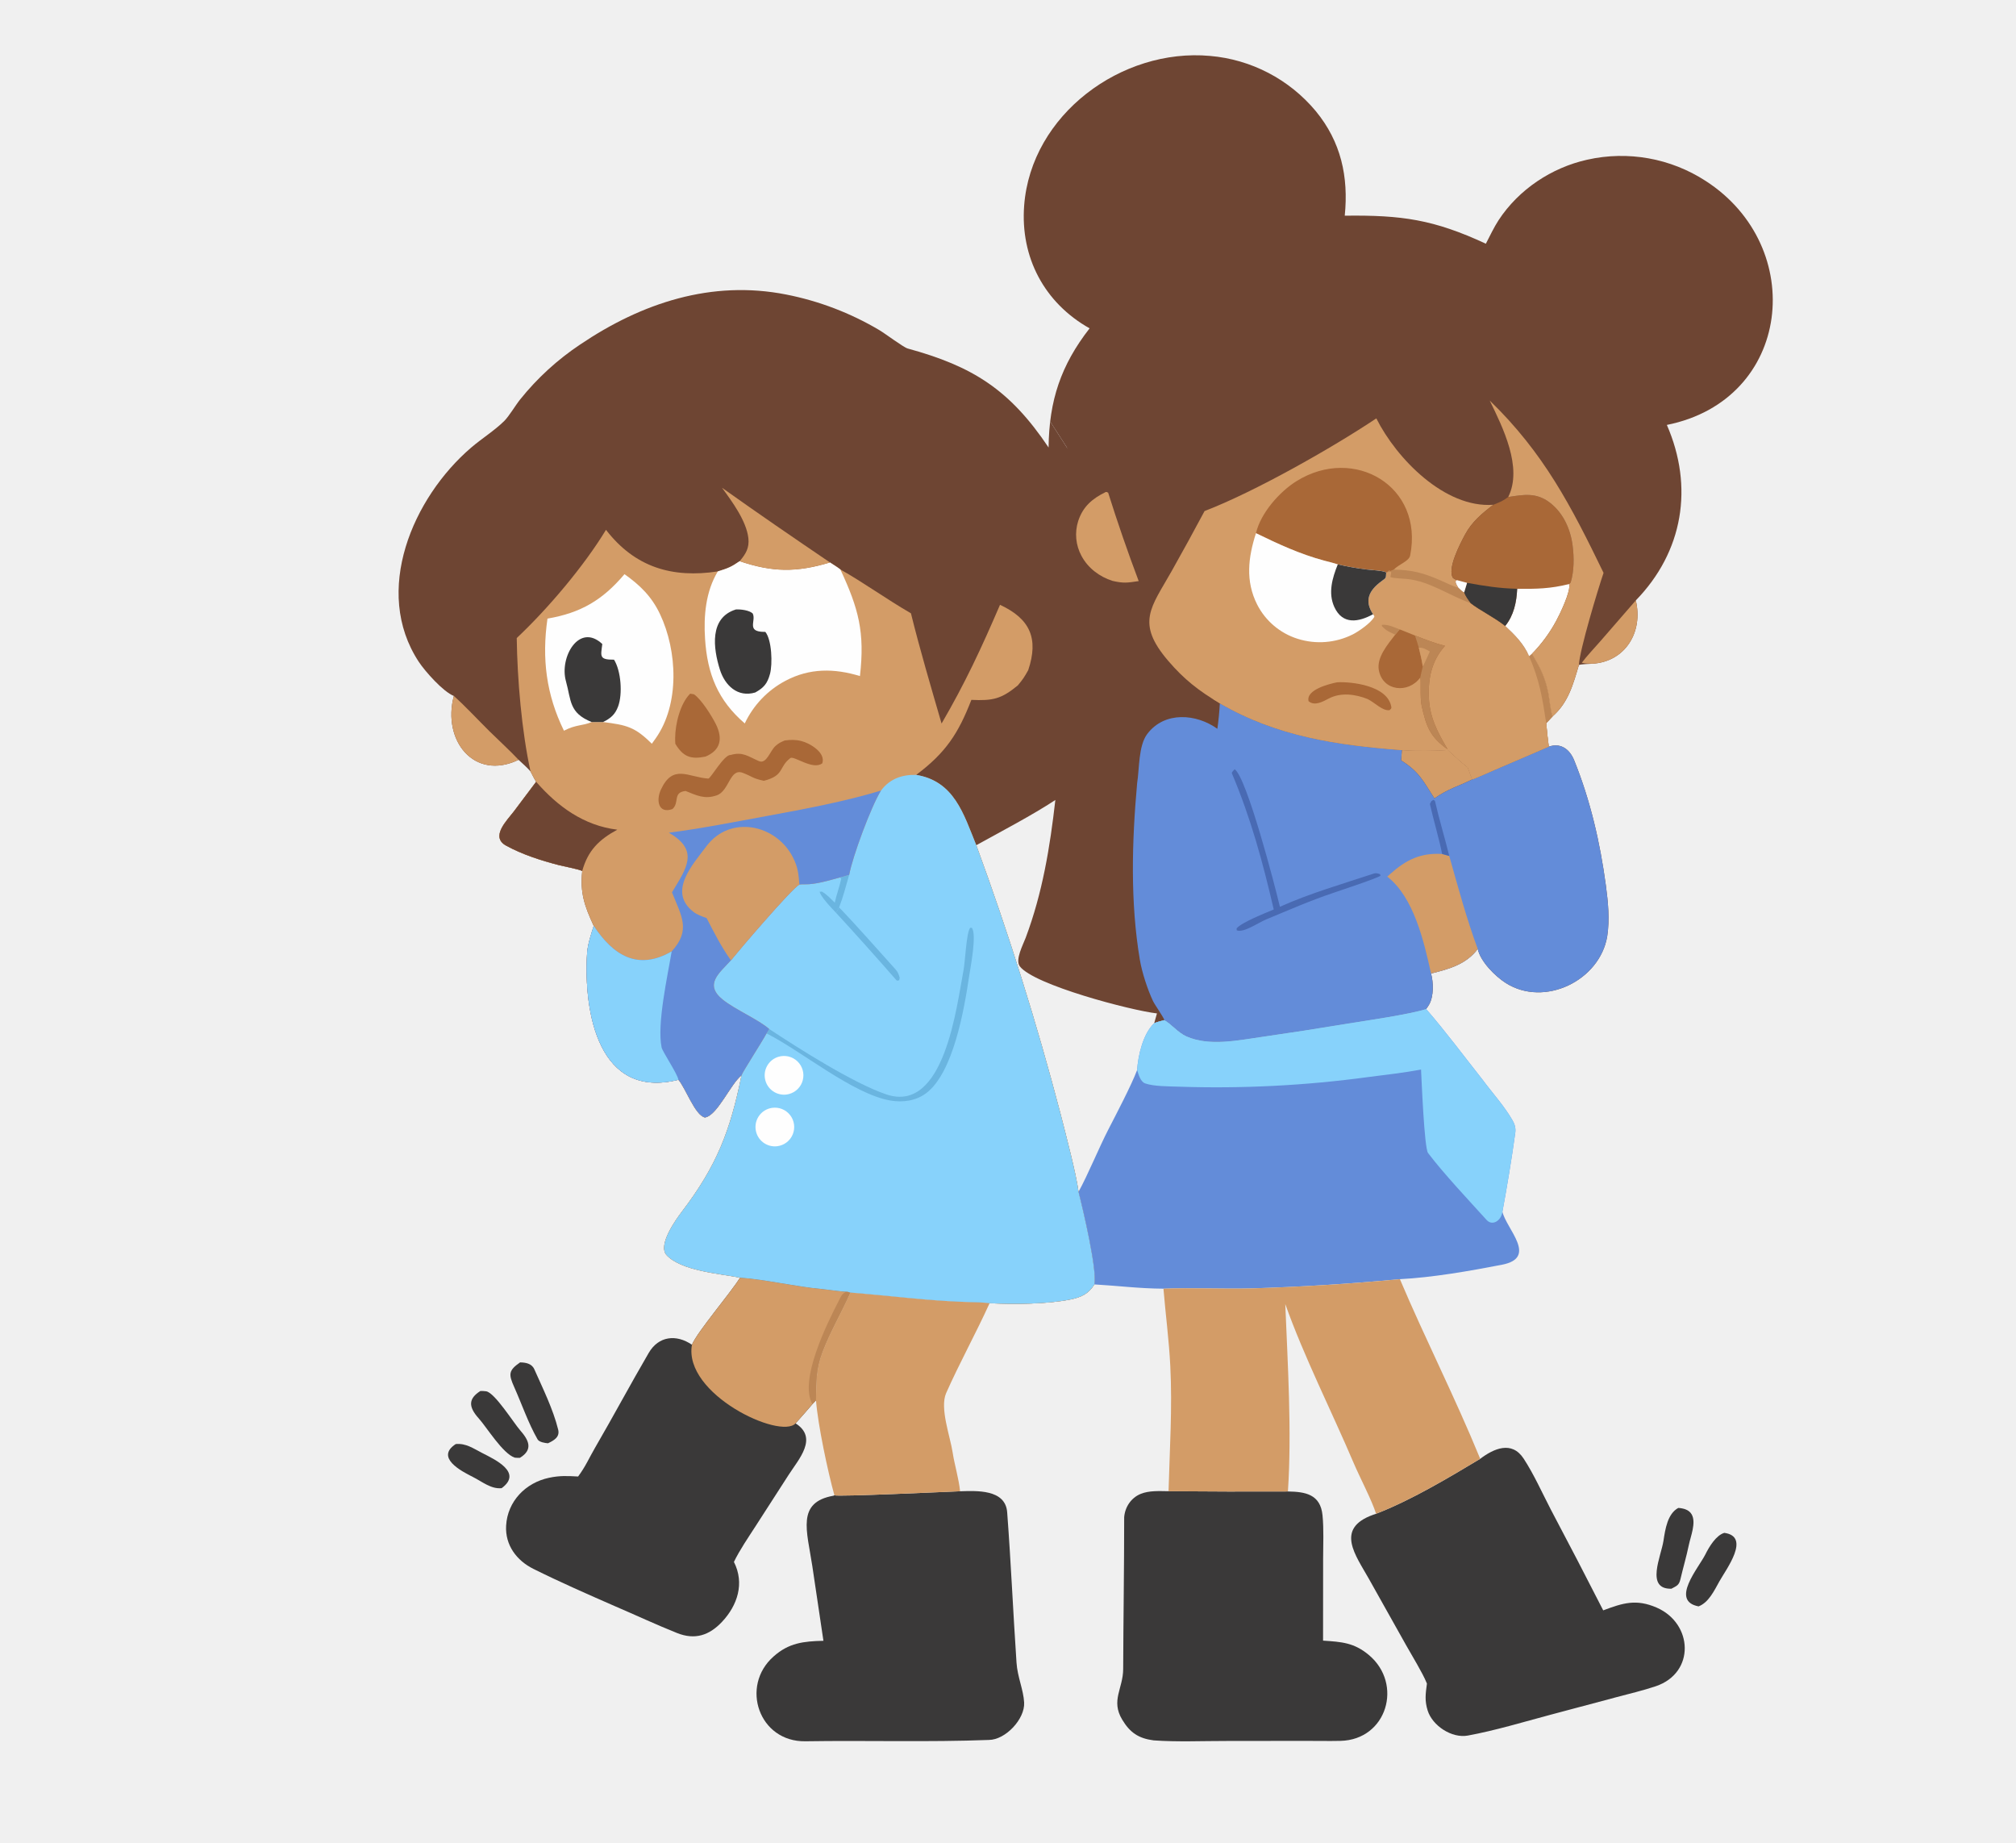
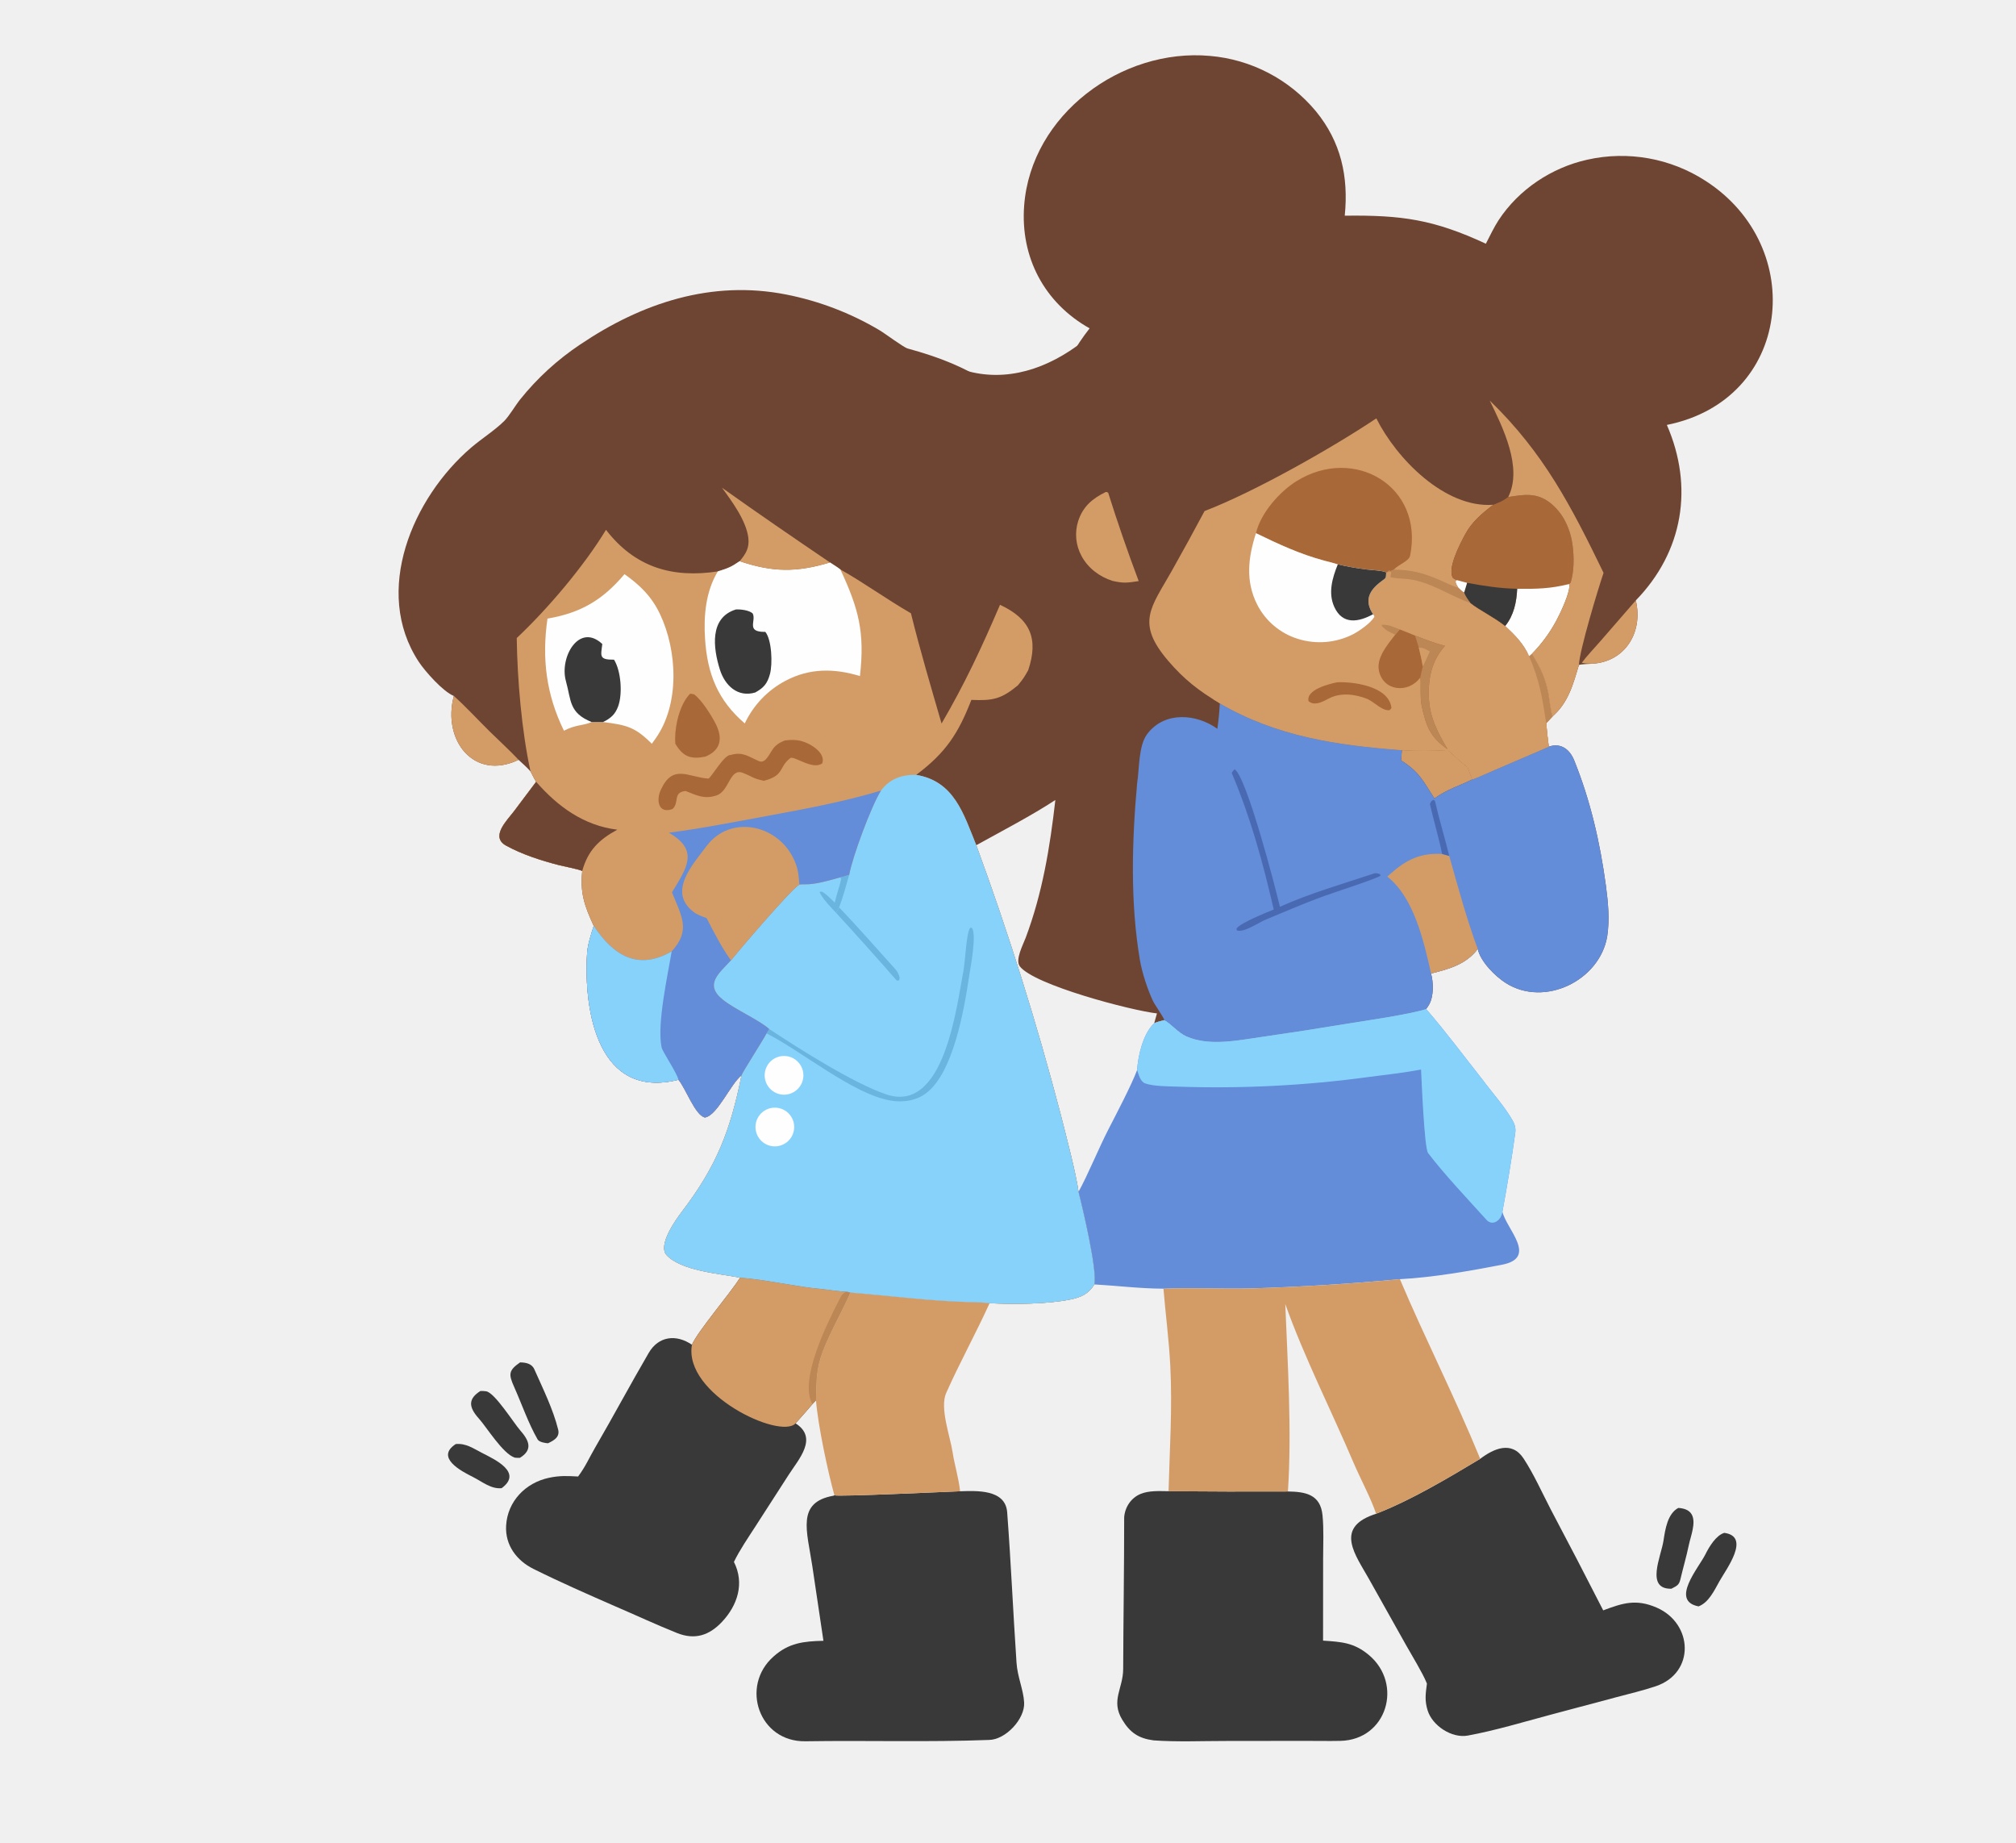
<svg xmlns="http://www.w3.org/2000/svg" viewBox="0 0 1312 1199" width="1312" height="1199" fill="none">
  <style>
.mula-shake { animation: mula-shake 0.2s linear infinite; }
@keyframes mula-shake { 0%, 100% { transform: translate(0, 0); } 25% { transform: translate(-3px, 0.5px); } 75% { transform: translate(3px, -0.5px); } }
.mula-look { animation: mula-look 2.6s ease-in-out infinite; }
@keyframes mula-look { 0%, 12%, 100% { transform: none; } 22%, 42% { transform: translate(-14px, 0); } 56%, 78% { transform: translate(14px, 0); } 90% { transform: none; } }
.mula-leg, .mula-boot { transform-origin: 500px 840px; animation: 0.36s ease-in-out infinite; }
.mula-leg { animation-name: mula-leg; }
.mula-boot { animation-name: mula-boot; }
@keyframes mula-leg { 0%, 100% { transform: none; } 45% { transform: rotate(-18deg) scale(1, 1.58); } }
@keyframes mula-boot { 0%, 100% { transform: none; } 45% { transform: rotate(-18deg) translate(0, 58px); } }
.mula-marks { animation: marks 0.36s ease-out infinite; }
.dulo-head { transform-origin: 870px 505px; animation: dulo-head 1.8s ease-in-out infinite; }
@keyframes dulo-head { 0%, 100% { transform: none; } 25% { transform: rotate(-2.5deg); } 75% { transform: rotate(2.5deg); } }
/* now and then: two taps, then a rest */
.dulo-tap { transform-origin: 935px 965px; animation: dulo-tap 3.2s ease-in-out infinite; }
@keyframes dulo-tap { 0%, 22%, 100% { transform: none; } 5.5%, 16.5% { transform: rotate(15deg); } 11% { transform: none; } }
.dulo-marks { animation: dulo-marks 3.2s ease-out infinite; }
@keyframes dulo-marks { 0%, 4%, 9%, 15%, 20%, 100% { opacity: 0.35; } 5.5%, 16.5% { opacity: 1; } }
@keyframes marks { 0%, 35%, 100% { opacity: 0.35; } 45% { opacity: 1; } }
:is(.mula-shake, .mula-look, .mula-leg, .mula-boot, .mula-marks, .dulo-head, .dulo-tap, .dulo-marks) { transform-box: view-box; }
@media (prefers-reduced-motion: reduce) { * { animation: none !important; } }
</style>
  <defs>
    <mask id="shrunk" maskUnits="userSpaceOnUse" x="-10" y="-10" width="1332" height="1219">
      <path d="M709.108 213.641C679.652 197.109 663.944 167.394 666.519 133.697C671.036 74.546 729.871 31.171 787.45 36.382C814.26 38.675 839.039 51.592 856.266 72.254C872.762 92.282 877.695 115.039 875.158 140.343C912.321 139.88 933.032 142.814 966.991 158.573C969.362 153.935 972.443 147.588 975.236 143.32C988.376 123.244 1009.75 109.074 1033.01 103.898C1059.5 97.961 1087.26 102.945 1110.03 117.726C1176.6 160.625 1166.21 260.147 1084.78 276.481C1102.39 316.831 1095.4 358.99 1064.57 390.667C1069.47 411.083 1057.89 430.447 1036.45 431.862C1034.3 432.03 1029.14 432.065 1027.54 432.699C1023.84 445.048 1020.75 457.104 1010.42 466.098L1006.28 470.542C1006.76 475.758 1007.22 480.609 1007.95 485.811C1015.8 483.132 1021.57 487.561 1024.47 494.723C1035.02 520.793 1041.33 548.201 1045.08 576.029C1046.55 586.921 1047.65 598.267 1045.97 609.216C1041.12 638.101 1005.06 655.581 979.951 639.604C972.969 635.159 963.494 625.645 961.7 617.443C954.153 627.484 943.09 630.508 931.322 633.417C932.904 639.273 933.141 648.248 930.034 653.679C929.477 654.678 928.823 655.62 928.086 656.497C917.958 659.905 887.496 664.279 875.497 666.233C857.618 669.198 839.712 671.972 821.775 674.546C805.932 676.775 787.123 680.932 772.19 674.309C766.54 671.799 762.1 666.009 757.77 663.754C755.822 664.273 752.869 664.945 751.133 665.791L752.939 659.392C736.251 657.516 672.618 640.825 663.656 628.705C660.529 624.475 665.84 614.618 667.499 610.189C678.409 581.137 683.329 551.224 686.814 520.518C671.824 530.419 651.266 541.139 635.358 549.954C656.436 607.361 674.751 665.746 690.235 724.908C693.368 737.34 700.306 763.28 701.901 775.469C704.732 786.658 714.124 826.234 712.234 835.72C708.365 841.9 703.605 844.097 696.532 845.532C681.273 848.626 659.908 848.722 644.014 847.953C640.416 847.428 635.798 847.338 632.136 847.249C605.738 846.614 579.647 843.098 553.393 841.01L551.293 840.402C547.986 840.581 538.501 839.025 534.825 838.704C517.989 837.212 498.023 832.46 481.642 831.313C468.446 828.725 442.994 826.932 433.624 816.447C428.206 809.696 439.817 793.575 443.804 788.342C466.39 758.72 475.285 735.822 482.583 699.679C475.543 705.072 466.821 725.901 458.778 727.092C452.387 725.805 446.099 707.769 441.518 702.561C389.535 715.602 379.761 658.842 382.069 620.426C382.414 614.678 384.651 607.891 386.419 602.485C380.393 589.519 377.397 580.859 378.918 566.715C376.586 565.541 367.226 563.782 363.887 562.939C352.296 559.951 339.832 555.979 329.338 550.189C318.949 544.456 329.96 533.832 334.369 528.04L348.917 508.683C347.688 506.825 346.317 503.983 345.256 501.944C343.333 499.649 339.791 496.537 337.483 494.388C308.456 508.303 287.675 481.632 295.358 452.826C288.336 450.055 276.584 436.776 272.517 430.591C242.358 384.72 268.596 323.81 306.638 291.23C313.475 285.375 321.771 280.193 328.055 274.025C331.281 270.859 335.426 263.76 338.503 259.917C349.616 246.062 362.796 234 377.579 224.153C417.718 197.093 463.062 182.059 511.663 191.638C532.959 195.833 553.385 203.623 572.067 214.671C575.916 216.911 587.952 226.003 590.724 226.762C632.892 238.304 657.089 253.387 682.413 291.171C682.727 260.718 690.402 237.622 709.108 213.641Z" fill="#fff" stroke="#000" stroke-width="24" />
    </mask>
    <clipPath id="stays" clipPathUnits="userSpaceOnUse">
      <path d="M-10 -10H1322V1209H-10Z M655 0H1312V500H742V385L722 380V318L700 300L655 230Z" clip-rule="evenodd" />
    </clipPath>
    <clipPath id="dulo-hair" clipPathUnits="userSpaceOnUse">
      <path d="M655 0H1312V500H742V385L722 380V318L700 300L655 230Z" />
    </clipPath>
    <clipPath id="eye-13" clipPathUnits="userSpaceOnUse">
      <path d="M481.339 365.152C502.777 372.337 518.099 372.585 540.162 365.981C542.217 367.326 545.032 369.049 546.906 370.528C558.814 396.106 562.894 411.313 559.653 439.889C543.005 434.827 526.958 434.595 511.207 442.953C499.588 449.081 490.283 458.825 484.694 470.711C467.202 455.665 460.329 438.554 458.844 415.686C457.869 400.67 459.258 384.917 467.146 371.794C473.571 369.809 475.851 368.97 481.339 365.152Z" />
    </clipPath>
    <clipPath id="eye-16" clipPathUnits="userSpaceOnUse">
      <path d="M406.405 373.588C416.535 380.761 424.083 388.113 429.492 399.507C440.872 423.478 442.474 458.186 426.652 480.515L424.202 483.933C413.204 472.963 407.826 471.741 392.44 469.804L385.08 469.809C379.005 472.383 375.067 471.292 367.007 475.438C355.455 451.874 352.553 428.398 356.298 402.501C377.888 398.802 392.15 390.494 406.405 373.588Z" />
    </clipPath>
    <clipPath id="neck" clipPathUnits="userSpaceOnUse">
      <path d="M740 455H960V425H1060V560H740Z" />
    </clipPath>
  </defs>
  <path d="M709.108 213.641C679.652 197.109 663.944 167.394 666.519 133.697C671.036 74.546 729.871 31.171 787.45 36.382C814.26 38.675 839.039 51.592 856.266 72.254C872.762 92.282 877.695 115.039 875.158 140.343C912.321 139.88 933.032 142.814 966.991 158.573C969.362 153.935 972.443 147.588 975.236 143.32C988.376 123.244 1009.75 109.074 1033.01 103.898C1059.5 97.961 1087.26 102.945 1110.03 117.726C1176.6 160.625 1166.21 260.147 1084.78 276.481C1102.39 316.831 1095.4 358.99 1064.57 390.667C1069.47 411.083 1057.89 430.447 1036.45 431.862C1034.3 432.03 1029.14 432.065 1027.54 432.699C1023.84 445.048 1020.75 457.104 1010.42 466.098L1006.28 470.542C1006.76 475.758 1007.22 480.609 1007.95 485.811C1015.8 483.132 1021.57 487.561 1024.47 494.723C1035.02 520.793 1041.33 548.201 1045.08 576.029C1046.55 586.921 1047.65 598.267 1045.97 609.216C1041.12 638.101 1005.06 655.581 979.951 639.604C972.969 635.159 963.494 625.645 961.7 617.443C954.153 627.484 943.09 630.508 931.322 633.417C932.904 639.273 933.141 648.248 930.034 653.679C929.477 654.678 928.823 655.62 928.086 656.497C917.958 659.905 887.496 664.279 875.497 666.233C857.618 669.198 839.712 671.972 821.775 674.546C805.932 676.775 787.123 680.932 772.19 674.309C766.54 671.799 762.1 666.009 757.77 663.754C755.822 664.273 752.869 664.945 751.133 665.791L752.939 659.392C736.251 657.516 672.618 640.825 663.656 628.705C660.529 624.475 665.84 614.618 667.499 610.189C678.409 581.137 683.329 551.224 686.814 520.518C671.824 530.419 651.266 541.139 635.358 549.954C656.436 607.361 674.751 665.746 690.235 724.908C693.368 737.34 700.306 763.28 701.901 775.469C704.732 786.658 714.124 826.234 712.234 835.72C708.365 841.9 703.605 844.097 696.532 845.532C681.273 848.626 659.908 848.722 644.014 847.953C640.416 847.428 635.798 847.338 632.136 847.249C605.738 846.614 579.647 843.098 553.393 841.01L551.293 840.402C547.986 840.581 538.501 839.025 534.825 838.704C517.989 837.212 498.023 832.46 481.642 831.313C468.446 828.725 442.994 826.932 433.624 816.447C428.206 809.696 439.817 793.575 443.804 788.342C466.39 758.72 475.285 735.822 482.583 699.679C475.543 705.072 466.821 725.901 458.778 727.092C452.387 725.805 446.099 707.769 441.518 702.561C389.535 715.602 379.761 658.842 382.069 620.426C382.414 614.678 384.651 607.891 386.419 602.485C380.393 589.519 377.397 580.859 378.918 566.715C376.586 565.541 367.226 563.782 363.887 562.939C352.296 559.951 339.832 555.979 329.338 550.189C318.949 544.456 329.96 533.832 334.369 528.04L348.917 508.683C347.688 506.825 346.317 503.983 345.256 501.944C343.333 499.649 339.791 496.537 337.483 494.388C308.456 508.303 287.675 481.632 295.358 452.826C288.336 450.055 276.584 436.776 272.517 430.591C242.358 384.72 268.596 323.81 306.638 291.23C313.475 285.375 321.771 280.193 328.055 274.025C331.281 270.859 335.426 263.76 338.503 259.917C349.616 246.062 362.796 234 377.579 224.153C417.718 197.093 463.062 182.059 511.663 191.638C532.959 195.833 553.385 203.623 572.067 214.671C575.916 216.911 587.952 226.003 590.724 226.762C632.892 238.304 657.089 253.387 682.413 291.171C682.727 260.718 690.402 237.622 709.108 213.641Z" fill="#6E4533" mask="url(#shrunk)" />
  <g clip-path="url(#stays)">
    <path d="M709.108 213.641C679.652 197.109 663.944 167.394 666.519 133.697C671.036 74.546 729.871 31.171 787.45 36.382C814.26 38.675 839.039 51.592 856.266 72.254C872.762 92.282 877.695 115.039 875.158 140.343C912.321 139.88 933.032 142.814 966.991 158.573C969.362 153.935 972.443 147.588 975.236 143.32C988.376 123.244 1009.75 109.074 1033.01 103.898C1059.5 97.961 1087.26 102.945 1110.03 117.726C1176.6 160.625 1166.21 260.147 1084.78 276.481C1102.39 316.831 1095.4 358.99 1064.57 390.667C1069.47 411.083 1057.89 430.447 1036.45 431.862C1034.3 432.03 1029.14 432.065 1027.54 432.699C1023.84 445.048 1020.75 457.104 1010.42 466.098L1006.28 470.542C1006.76 475.758 1007.22 480.609 1007.95 485.811C1015.8 483.132 1021.57 487.561 1024.47 494.723C1035.02 520.793 1041.33 548.201 1045.08 576.029C1046.55 586.921 1047.65 598.267 1045.97 609.216C1041.12 638.101 1005.06 655.581 979.951 639.604C972.969 635.159 963.494 625.645 961.7 617.443C954.153 627.484 943.09 630.508 931.322 633.417C932.904 639.273 933.141 648.248 930.034 653.679C929.477 654.678 928.823 655.62 928.086 656.497C917.958 659.905 887.496 664.279 875.497 666.233C857.618 669.198 839.712 671.972 821.775 674.546C805.932 676.775 787.123 680.932 772.19 674.309C766.54 671.799 762.1 666.009 757.77 663.754C755.822 664.273 752.869 664.945 751.133 665.791L752.939 659.392C736.251 657.516 672.618 640.825 663.656 628.705C660.529 624.475 665.84 614.618 667.499 610.189C678.409 581.137 683.329 551.224 686.814 520.518C671.824 530.419 651.266 541.139 635.358 549.954C656.436 607.361 674.751 665.746 690.235 724.908C693.368 737.34 700.306 763.28 701.901 775.469C704.732 786.658 714.124 826.234 712.234 835.72C708.365 841.9 703.605 844.097 696.532 845.532C681.273 848.626 659.908 848.722 644.014 847.953C640.416 847.428 635.798 847.338 632.136 847.249C605.738 846.614 579.647 843.098 553.393 841.01L551.293 840.402C547.986 840.581 538.501 839.025 534.825 838.704C517.989 837.212 498.023 832.46 481.642 831.313C468.446 828.725 442.994 826.932 433.624 816.447C428.206 809.696 439.817 793.575 443.804 788.342C466.39 758.72 475.285 735.822 482.583 699.679C475.543 705.072 466.821 725.901 458.778 727.092C452.387 725.805 446.099 707.769 441.518 702.561C389.535 715.602 379.761 658.842 382.069 620.426C382.414 614.678 384.651 607.891 386.419 602.485C380.393 589.519 377.397 580.859 378.918 566.715C376.586 565.541 367.226 563.782 363.887 562.939C352.296 559.951 339.832 555.979 329.338 550.189C318.949 544.456 329.96 533.832 334.369 528.04L348.917 508.683C347.688 506.825 346.317 503.983 345.256 501.944C343.333 499.649 339.791 496.537 337.483 494.388C308.456 508.303 287.675 481.632 295.358 452.826C288.336 450.055 276.584 436.776 272.517 430.591C242.358 384.72 268.596 323.81 306.638 291.23C313.475 285.375 321.771 280.193 328.055 274.025C331.281 270.859 335.426 263.76 338.503 259.917C349.616 246.062 362.796 234 377.579 224.153C417.718 197.093 463.062 182.059 511.663 191.638C532.959 195.833 553.385 203.623 572.067 214.671C575.916 216.911 587.952 226.003 590.724 226.762C632.892 238.304 657.089 253.387 682.413 291.171C682.727 260.718 690.402 237.622 709.108 213.641Z" fill="#6E4533" />
  </g>
  <g class="dulo-head">
    <g clip-path="url(#dulo-hair)">
      <path d="M709.108 213.641C679.652 197.109 663.944 167.394 666.519 133.697C671.036 74.546 729.871 31.171 787.45 36.382C814.26 38.675 839.039 51.592 856.266 72.254C872.762 92.282 877.695 115.039 875.158 140.343C912.321 139.88 933.032 142.814 966.991 158.573C969.362 153.935 972.443 147.588 975.236 143.32C988.376 123.244 1009.75 109.074 1033.01 103.898C1059.5 97.961 1087.26 102.945 1110.03 117.726C1176.6 160.625 1166.21 260.147 1084.78 276.481C1102.39 316.831 1095.4 358.99 1064.57 390.667C1069.47 411.083 1057.89 430.447 1036.45 431.862C1034.3 432.03 1029.14 432.065 1027.54 432.699C1023.84 445.048 1020.75 457.104 1010.42 466.098L1006.28 470.542C1006.76 475.758 1007.22 480.609 1007.95 485.811C1015.8 483.132 1021.57 487.561 1024.47 494.723C1035.02 520.793 1041.33 548.201 1045.08 576.029C1046.55 586.921 1047.65 598.267 1045.97 609.216C1041.12 638.101 1005.06 655.581 979.951 639.604C972.969 635.159 963.494 625.645 961.7 617.443C954.153 627.484 943.09 630.508 931.322 633.417C932.904 639.273 933.141 648.248 930.034 653.679C929.477 654.678 928.823 655.62 928.086 656.497C917.958 659.905 887.496 664.279 875.497 666.233C857.618 669.198 839.712 671.972 821.775 674.546C805.932 676.775 787.123 680.932 772.19 674.309C766.54 671.799 762.1 666.009 757.77 663.754C755.822 664.273 752.869 664.945 751.133 665.791L752.939 659.392C736.251 657.516 672.618 640.825 663.656 628.705C660.529 624.475 665.84 614.618 667.499 610.189C678.409 581.137 683.329 551.224 686.814 520.518C671.824 530.419 651.266 541.139 635.358 549.954C656.436 607.361 674.751 665.746 690.235 724.908C693.368 737.34 700.306 763.28 701.901 775.469C704.732 786.658 714.124 826.234 712.234 835.72C708.365 841.9 703.605 844.097 696.532 845.532C681.273 848.626 659.908 848.722 644.014 847.953C640.416 847.428 635.798 847.338 632.136 847.249C605.738 846.614 579.647 843.098 553.393 841.01L551.293 840.402C547.986 840.581 538.501 839.025 534.825 838.704C517.989 837.212 498.023 832.46 481.642 831.313C468.446 828.725 442.994 826.932 433.624 816.447C428.206 809.696 439.817 793.575 443.804 788.342C466.39 758.72 475.285 735.822 482.583 699.679C475.543 705.072 466.821 725.901 458.778 727.092C452.387 725.805 446.099 707.769 441.518 702.561C389.535 715.602 379.761 658.842 382.069 620.426C382.414 614.678 384.651 607.891 386.419 602.485C380.393 589.519 377.397 580.859 378.918 566.715C376.586 565.541 367.226 563.782 363.887 562.939C352.296 559.951 339.832 555.979 329.338 550.189C318.949 544.456 329.96 533.832 334.369 528.04L348.917 508.683C347.688 506.825 346.317 503.983 345.256 501.944C343.333 499.649 339.791 496.537 337.483 494.388C308.456 508.303 287.675 481.632 295.358 452.826C288.336 450.055 276.584 436.776 272.517 430.591C242.358 384.72 268.596 323.81 306.638 291.23C313.475 285.375 321.771 280.193 328.055 274.025C331.281 270.859 335.426 263.76 338.503 259.917C349.616 246.062 362.796 234 377.579 224.153C417.718 197.093 463.062 182.059 511.663 191.638C532.959 195.833 553.385 203.623 572.067 214.671C575.916 216.911 587.952 226.003 590.724 226.762C632.892 238.304 657.089 253.387 682.413 291.171C682.727 260.718 690.402 237.622 709.108 213.641Z" fill="#6E4533" />
    </g>
  </g>
  <path d="M911.84 494.767C923.865 502.266 926.344 508.528 933.5 519.486C942.872 512.977 948.65 511.857 958.112 507.149L955.191 499.265C950.694 495.796 946.517 491.848 942.321 488.017C931.155 488.497 923.531 488.772 912.333 488.07L911.84 494.767Z" fill="#D39C67" />
+   <path d="M628 241C655 249 682 240 705 222L728 222V330H628Z" fill="#6E4533" />
  <path d="M394.373 344.734C413.224 369.177 437.564 376.305 467.146 371.794C473.571 369.809 475.85 368.97 481.339 365.152C502.777 372.337 518.099 372.585 540.162 365.981C542.217 367.326 545.032 369.049 546.906 370.528C561.634 378.794 577.266 390.065 592.832 399.049C598.688 422.772 605.957 447.3 612.769 470.775C628.117 444.455 638.772 421.515 650.798 393.53C670.51 402.674 676.026 415.536 669.171 436.029C666.551 440.694 665.77 441.912 662.381 445.97C651.605 454.844 646.122 456.024 632.163 455.382C623.644 477.298 615.523 489.736 596.25 504.189C620.995 508.303 627.049 529.47 635.358 549.954C656.436 607.361 674.751 665.746 690.235 724.908C693.368 737.34 700.306 763.28 701.901 775.469C704.732 786.658 714.124 826.234 712.234 835.72C708.365 841.901 703.605 844.097 696.532 845.532C681.273 848.626 659.908 848.722 644.014 847.953C640.416 847.428 635.798 847.338 632.135 847.249C605.738 846.615 579.646 843.098 553.393 841.01L551.293 840.402C547.986 840.581 538.501 839.025 534.825 838.704C517.989 837.212 498.023 832.46 481.642 831.313C468.445 828.726 442.993 826.932 433.624 816.447C428.206 809.697 439.817 793.575 443.804 788.343C466.39 758.72 475.285 735.822 482.583 699.679C475.543 705.072 466.821 725.901 458.778 727.092C452.387 725.805 446.099 707.769 441.518 702.562C389.535 715.602 379.761 658.842 382.069 620.426C382.414 614.678 384.65 607.891 386.419 602.485C380.393 589.519 377.397 580.859 378.918 566.715C376.586 565.541 367.225 563.782 363.887 562.939C352.296 559.951 339.832 555.979 329.338 550.189C318.949 544.456 329.96 533.832 334.368 528.04L348.917 508.683C347.688 506.825 346.317 503.983 345.256 501.944C339.555 475.952 336.644 442.027 336.292 415.155C356.485 396.147 379.999 368.443 394.373 344.734Z" fill="#D39C67" />
  <path class="mula-boot" d="M481.642 831.313C498.023 832.46 517.989 837.212 534.825 838.704C538.501 839.025 547.986 840.581 551.293 840.402L553.393 841.01C547.663 854.012 540.443 866.143 535.343 879.491C530.98 890.911 531.238 899.231 531.042 911.144L528.723 913.616C525.116 917.831 521.463 922 517.763 926.131C532.597 935.591 519.87 949.343 513.322 959.507L491.805 992.896C487.128 1000.17 481.315 1008.6 477.631 1016.28C484.695 1030.19 479.978 1044.57 469.829 1055.33C461.559 1064.1 452.247 1067.16 440.71 1062.58C427.08 1057.15 413.817 1050.92 400.336 1045.15C382.402 1037.3 364.722 1029.55 347.175 1020.83C336.227 1015.4 328.666 1005.37 329.379 992.691C330.27 976.852 342 964.798 357.232 961.551C364.295 960.052 369.051 960.321 376.229 960.699C381.065 954.23 383.255 948.875 387.267 941.971C399.145 921.545 410.281 900.678 422.192 880.272C428.638 869.224 440.187 868.039 450.306 874.975C453.821 866.521 474.975 841.913 481.642 831.313Z" fill="#3A3939" />
  <path d="M624.825 970.306C635.196 970.043 654.309 968.762 655.462 983.968C657.922 1016.52 659.331 1049.23 661.541 1081.82C662.124 1091.03 666.071 1099.48 666.506 1107.8C667.064 1118.48 654.462 1131.97 643.63 1132.11C604.018 1133.63 563.777 1132.35 524.131 1132.98C493.894 1133.46 481.571 1097.11 503.399 1077.84C513.364 1068.92 522.998 1067.91 535.884 1067.6L528.648 1018.98C525.16 995.938 518.184 977.467 542.432 973.207C542.628 973.118 542.824 973.028 543.02 972.932C544.88 973.976 616.978 970.594 624.825 970.306Z" fill="#3A3939" />
  <path class="mula-leg" d="M481.642 831.313C498.023 832.46 517.989 837.212 534.825 838.704C538.501 839.025 547.986 840.581 551.293 840.402L553.393 841.01C547.663 854.012 540.443 866.143 535.343 879.491C530.98 890.911 531.238 899.231 531.042 911.144L528.723 913.616C525.116 917.831 521.463 922 517.763 926.131C507.808 936.828 444.644 907.16 450.306 874.975C453.821 866.521 474.975 841.913 481.642 831.313Z" fill="#D39C67" />
  <path class="mula-leg" d="M551.293 840.402L553.393 841.01C547.663 854.012 540.443 866.143 535.343 879.491C530.98 890.911 531.238 899.231 531.042 911.144L528.723 913.616C519.733 898.257 538.413 860.776 545.895 846.313C547.481 843.245 547.994 841.388 551.293 840.402Z" fill="#BC8655" />
  <path d="M553.393 841.01C579.646 843.098 605.738 846.614 632.135 847.248C635.798 847.338 640.416 847.428 644.014 847.953C635.257 867.277 624.354 887.01 615.767 906.391C611.436 916.172 618.413 934.624 620 945.192C621.16 952.917 623.953 961.871 624.825 970.306C616.978 970.594 544.88 973.976 543.02 972.932C538.69 957.381 532.273 927.009 531.042 911.144C531.238 899.231 530.98 890.911 535.343 879.491C540.443 866.143 547.663 854.012 553.393 841.01Z" fill="#D39C67" />
  <path class="mula-shake" d="M596.25 504.189C620.995 508.303 627.049 529.47 635.358 549.954C656.436 607.361 674.751 665.746 690.235 724.908C693.368 737.34 700.306 763.28 701.901 775.469C704.732 786.658 714.124 826.234 712.234 835.72C708.365 841.9 703.605 844.097 696.532 845.532C681.273 848.626 659.908 848.722 644.014 847.953C640.416 847.428 635.798 847.338 632.135 847.249C605.738 846.614 579.647 843.098 553.393 841.01L551.293 840.402C547.986 840.581 538.501 839.025 534.825 838.704C517.989 837.212 498.023 832.46 481.642 831.313C468.446 828.726 442.994 826.932 433.624 816.447C428.206 809.697 439.817 793.575 443.804 788.342C466.39 758.72 475.285 735.822 482.583 699.679C483.138 697.63 496.349 677.23 498.857 672.394L500.606 669.538C493.509 663.325 478.605 656.978 470.527 650.547C457.916 640.504 468.194 633.167 475.68 624.835C481.178 618.019 515.011 578.399 520.225 575.513C521.099 575.4 522.842 575.368 523.731 575.388C530.838 575.544 539.659 572.842 546.629 570.909L552.642 569.221C554.726 557.646 566.917 524.641 573.35 514.385C579.005 506.735 587.079 503.927 596.25 504.189Z" fill="#87D2FB" />
  <path class="mula-shake" d="M500.605 669.538C520.443 682.642 555.606 704.88 576.705 712.054C614.724 724.985 622.56 654.499 627.054 631.302C628.188 625.291 628.889 606.399 631.436 603.622L632.506 603.743C635.775 608.147 631.577 629.384 630.722 635.113C627.521 656.555 620.509 698.008 602.665 711.355C596.026 716.319 587.449 717.447 579.445 716.069C554.987 711.855 521.605 683.827 498.857 672.394L500.605 669.538Z" fill="#6AB5E0" />
  <path class="mula-shake" d="M546.087 590.413C558.73 603.529 570.736 617.436 582.977 630.937C584.272 632.366 585.011 634.313 585.512 636.15L585.214 637.776C584.236 638.038 583.891 638.362 583.264 637.644C571.73 624.434 555.558 606.34 544.092 593.935L546.087 590.413Z" fill="#6AB5E0" />
  <path class="mula-shake" d="M546.629 570.909L552.642 569.221C550.676 576.045 548.645 583.862 546.087 590.413L544.092 593.935C541.91 591.585 532.853 582.429 533.357 579.38L533.391 580.248L534.882 580.128C538.021 581.887 540.657 584.787 543.256 587.327C544.331 582.207 546.369 577.067 547.471 571.715L546.629 570.909Z" fill="#6AB5E0" />
  <path class="mula-shake" d="M506.605 687.606C510.968 686.293 515.701 687.433 518.985 690.591C522.269 693.748 523.592 698.43 522.444 702.843C521.297 707.25 517.858 710.696 513.451 711.855C506.805 713.604 499.985 709.703 498.119 703.093C496.252 696.483 500.027 689.592 506.605 687.606Z" fill="#FEFEFE" />
  <path class="mula-shake" d="M502.318 720.86C506.818 720.156 511.346 721.93 514.164 725.51C516.981 729.084 517.649 733.901 515.91 738.109C514.171 742.317 510.297 745.263 505.776 745.807C498.954 746.627 492.731 741.836 491.788 735.028C490.845 728.226 495.53 721.917 502.318 720.86Z" fill="#FEFEFE" />
  <path class="mula-shake" d="M573.35 514.385C566.917 524.641 554.726 557.646 552.642 569.221L546.629 570.909C539.659 572.841 530.838 575.544 523.731 575.388C522.842 575.368 521.099 575.4 520.225 575.513C515.011 578.399 481.178 618.018 475.679 624.835C468.194 633.167 457.916 640.504 470.527 650.547C478.605 656.978 493.509 663.325 500.605 669.538L498.857 672.394C496.349 677.23 483.138 697.63 482.583 699.679C475.543 705.072 466.821 725.901 458.778 727.092C452.387 725.805 446.099 707.769 441.518 702.561C389.535 715.602 379.761 658.841 382.069 620.425C382.414 614.678 384.65 607.891 386.419 602.485C399.076 621.571 415.074 631.821 437.12 619.036C449.869 605.128 443.405 595.927 437.316 580.617C446.666 565.046 455.473 553.376 435.287 541.814C455.796 539.189 478.939 534.637 499.393 530.876C523.529 526.438 549.978 521.49 573.35 514.385Z" fill="#638CD9" />
  <path class="mula-shake" d="M459.829 597.325C456.894 596.326 453.693 595.179 451.249 593.278C434.427 580.197 450.753 562.654 459.681 550.68C475.118 529.978 505.186 536.31 516.079 557.944C519.344 564.427 519.665 568.406 520.225 575.513C515.011 578.399 481.178 618.018 475.679 624.835C469.164 615.693 465.01 607.277 459.829 597.325Z" fill="#D39C67" />
  <path class="mula-shake" d="M386.419 602.485C399.076 621.571 415.074 631.821 437.12 619.036C434.571 634.54 427.44 666.156 430.552 681.47C431.135 684.333 440.742 698.392 441.518 702.562C389.535 715.602 379.761 658.842 382.069 620.426C382.414 614.678 384.65 607.891 386.419 602.485Z" fill="#87D2FB" />
  <path d="M481.339 365.152C502.777 372.337 518.099 372.585 540.162 365.981C542.217 367.326 545.032 369.049 546.906 370.528C558.814 396.106 562.894 411.313 559.653 439.889C543.005 434.827 526.958 434.595 511.207 442.953C499.588 449.081 490.283 458.825 484.694 470.711C467.202 455.665 460.329 438.554 458.844 415.686C457.869 400.67 459.258 384.917 467.146 371.794C473.571 369.809 475.851 368.97 481.339 365.152Z" fill="#FEFEFE" />
  <g clip-path="url(#eye-13)">
    <path class="mula-look" d="M478.92 396.557C481.977 396.38 487.61 397.017 489.859 399.175C492.271 403.962 485.455 411.037 497.254 411.134L498.061 411.133C502.315 416.277 502.856 432.079 501.097 438.526C499.361 444.897 496.998 447.52 491.498 450.579C480.036 453.978 471.731 445.954 468.496 435.669C464.135 421.803 461.518 401.92 478.92 396.557Z" fill="#3A3939" />
  </g>
  <path d="M348.917 508.683C362.94 524.764 379.92 537.189 401.737 539.85C389.856 546.279 382.576 553.398 378.918 566.715C376.586 565.541 367.225 563.782 363.887 562.939C352.296 559.951 339.832 555.979 329.338 550.189C318.949 544.456 329.96 533.832 334.368 528.04L348.917 508.683Z" fill="#6E4533" />
  <path d="M406.405 373.588C416.535 380.761 424.083 388.113 429.492 399.507C440.872 423.478 442.474 458.186 426.652 480.515L424.202 483.933C413.204 472.963 407.826 471.741 392.44 469.804L385.08 469.809C379.005 472.383 375.067 471.292 367.007 475.438C355.455 451.874 352.553 428.398 356.298 402.501C377.888 398.802 392.15 390.494 406.405 373.588Z" fill="#FEFEFE" />
  <g clip-path="url(#eye-16)">
    <path class="mula-look" d="M385.08 469.809C370.183 463.821 371.83 455.795 368.291 443.148C363.948 427.629 376.932 404.914 391.973 419.039C391.025 426.854 389.679 429.33 399.603 429.224C404.176 436.537 405.277 451.519 402.264 459.66C400.312 464.933 397.346 467.42 392.441 469.804L385.08 469.809Z" fill="#3A3939" />
  </g>
  <path d="M510.671 481.808C514.567 481.288 517.72 481.203 521.579 482.183C527.106 483.586 537.501 489.699 535.143 496.644C528.966 501.386 516.683 491.479 514.323 493.278C506.621 499.154 510.71 504.545 497.138 508.031C489.366 506.375 490.067 505.404 483.369 502.855C474.854 499.616 474.705 514.643 466.444 517.506C458.519 520.253 453.403 517.518 446.183 514.663C437.621 515.577 442.398 522.091 437.645 526.42C428.421 529.722 426.864 520.745 430.119 513.74C438.024 496.732 448.013 505.782 460.987 506.591C462.371 506.677 471.302 490.892 475.394 491.258C483.35 488.967 486.574 492.017 493.857 495.206C498.957 497.438 501.167 488.31 504.832 485.239C507.212 483.244 507.862 483.067 510.671 481.808Z" fill="#A96837" />
  <path d="M449.158 451.34L451.602 451.738C456.429 454.976 463.198 465.817 465.859 471.144C470.551 480.54 469 488.193 459.11 492.292C449.557 494.257 444.545 492.381 439.496 483.944C439.403 482.703 439.366 481.458 439.382 480.212C439.419 471.244 442.601 457.856 449.158 451.34Z" fill="#A96837" />
  <path d="M793.869 457.614C831.108 479.209 869.828 484.831 912.333 488.07L911.84 494.767C923.864 502.266 926.344 508.528 933.499 519.486C942.872 512.977 948.65 511.857 958.112 507.149C959.771 506.702 970.662 501.824 972.956 500.841L1007.95 485.811C1015.8 483.132 1021.57 487.561 1024.47 494.723C1035.02 520.792 1041.33 548.201 1045.08 576.029C1046.55 586.921 1047.65 598.267 1045.97 609.216C1041.12 638.1 1005.06 655.581 979.951 639.604C972.968 635.159 963.493 625.645 961.7 617.443C954.153 627.484 943.09 630.507 931.321 633.416C932.904 639.272 933.141 648.248 930.034 653.679C929.476 654.678 928.823 655.62 928.086 656.497C917.958 659.905 887.496 664.279 875.497 666.233C857.617 669.198 839.712 671.972 821.774 674.546C805.932 676.775 787.123 680.932 772.19 674.309C766.54 671.799 762.1 666.009 757.77 663.754C757.206 661.743 751.588 653.922 750.351 651.309C746.828 643.86 743.195 632.683 741.831 624.608C735.489 587.041 736.642 547.359 740.043 509.559C741.536 500.286 740.825 485.218 746.629 477.551C757.949 462.6 778.686 464.42 792.248 474.204C793.03 468.7 793.568 463.165 793.869 457.614Z" fill="#638CD9" />
  <path d="M938.522 555.645L943.16 556.925C948.836 577.026 954.467 597.909 961.7 617.443C954.153 627.484 943.09 630.507 931.321 633.416C926.696 612.601 920.117 583.801 902.826 570.381C903.441 569.817 904.063 569.258 904.684 568.704C915.178 559.38 924.46 554.822 938.522 555.645Z" fill="#D39C67" />
  <path d="M938.522 555.645C936.933 547.11 932.545 532.174 930.565 523.11C930.873 522.509 931.187 521.908 931.494 521.306L932.833 520.422L933.839 521.037C936.69 533.5 940.22 544.86 943.16 556.925L938.522 555.645Z" fill="#496AB3" />
  <path d="M803.485 500.497C811.46 505.864 829.974 577.267 832.953 590.006C852.211 581.327 874.19 574.97 894.255 568.334C895.478 567.931 896.952 568.382 898.105 568.799L898.425 569.773C896.875 571.269 871.788 579.544 867.842 580.916C852.973 585.861 838.482 592.254 824.017 598.228C818.853 600.36 809.244 607.194 804.824 605.308L804.779 604.057C808.014 600.135 823.466 594.076 828.949 591.772C821.794 560.894 814.023 532.294 801.691 503.151C801.441 502.555 803.036 501.024 803.485 500.497Z" fill="#496AB3" />
  <g clip-path="url(#neck)">
    <path d="M783.926 332.526C816.483 320.034 866.727 291.578 895.703 272.221C908.816 298.376 940.271 330.802 971.86 328.432C964.506 333.986 957.837 339.601 953.436 347.853C950.438 353.481 941.488 370.246 945.716 376.207C946.197 376.474 947.504 377.237 948.055 377.442L947.235 378.399C947.83 380.463 948.003 380.595 949.073 382.381C949.848 383.095 952.001 385.239 952.878 385.417C953.75 388.09 955.435 390.095 957.081 392.412C962.648 396.893 971.892 401.233 979.593 407.27C985.871 413.115 991.7 418.946 995.134 426.941L996.986 425.399C1002.37 434.561 1005.57 440.516 1007.68 451.268C1008.18 453.847 1009.47 464.958 1010.42 466.098L1006.28 470.541C1006.76 475.758 1007.22 480.609 1007.95 485.811L972.956 500.841C970.662 501.824 959.772 506.702 958.112 507.149L955.191 499.265C950.694 495.796 946.517 491.848 942.321 488.017C931.155 488.497 923.531 488.772 912.333 488.07C869.828 484.831 831.108 479.209 793.869 457.614C780.256 449.604 770.557 442.02 760.249 429.964C738.935 405.045 749.16 395.327 762.542 371.53C769.814 358.608 776.944 345.606 783.926 332.526Z" fill="#D39C67" />
  </g>
  <path class="dulo-head" d="M783.926 332.526C816.483 320.034 866.727 291.578 895.703 272.221C908.816 298.376 940.271 330.802 971.86 328.432C964.506 333.986 957.837 339.601 953.436 347.853C950.438 353.481 941.488 370.246 945.716 376.207C946.197 376.474 947.504 377.237 948.055 377.442L947.235 378.399C947.83 380.463 948.003 380.595 949.073 382.381C949.848 383.095 952.001 385.239 952.878 385.417C953.75 388.09 955.435 390.095 957.081 392.412C962.648 396.893 971.892 401.233 979.593 407.27C985.871 413.115 991.7 418.946 995.134 426.941L996.986 425.399C1002.37 434.561 1005.57 440.516 1007.68 451.268C1008.18 453.847 1009.47 464.958 1010.42 466.098L1006.28 470.541C1006.76 475.758 1007.22 480.609 1007.95 485.811L972.956 500.841C970.662 501.824 959.772 506.702 958.112 507.149L955.191 499.265C950.694 495.796 946.517 491.848 942.321 488.017C931.155 488.497 923.531 488.772 912.333 488.07C869.828 484.831 831.108 479.209 793.869 457.614C780.256 449.604 770.557 442.02 760.249 429.964C738.935 405.045 749.16 395.327 762.542 371.53C769.814 358.608 776.944 345.606 783.926 332.526Z" fill="#D39C67" />
  <path class="dulo-head" d="M817.38 346.921C820.41 333.856 832.716 319.884 843.921 312.958C881.308 289.846 926.728 316.289 917.715 361.451C916.965 365.193 910.501 367.03 907.042 370.644C903.435 372.904 905.235 369.815 902.628 372.409L902.128 372.513C900.469 371.255 891.705 370.873 888.995 370.511C882.82 369.736 876.689 368.64 870.622 367.229C867.925 366.297 864.594 365.534 861.769 364.775C846.022 360.542 832.012 354.042 817.38 346.921Z" fill="#A96837" />
  <path class="dulo-head" d="M817.38 346.922C832.012 354.042 846.022 360.542 861.769 364.775C864.594 365.534 867.925 366.297 870.622 367.229C876.689 368.64 882.82 369.736 888.995 370.512C891.705 370.873 900.469 371.255 902.128 372.513C901.853 376.529 902.25 375.802 898.874 378.312C891.154 384.057 887.567 390.689 893.589 399.653C894.108 400.476 894.678 400.932 894.3 401.55C891.84 405.568 884.319 410.766 880.405 412.765C869.264 418.367 856.375 419.398 844.485 415.637C833.088 412.047 823.613 404.039 818.174 393.404C810.391 378.044 812.325 362.632 817.38 346.922Z" fill="#FEFEFE" />
  <path class="dulo-head" d="M870.622 367.229C876.689 368.64 882.82 369.736 888.995 370.512C891.705 370.873 900.469 371.255 902.128 372.513C901.853 376.529 902.25 375.802 898.874 378.312C891.154 384.057 887.567 390.689 893.589 399.653C884.344 404.708 873.78 406.829 868.348 394.9C864.216 385.821 867.054 376.044 870.622 367.229Z" fill="#3A3939" />
  <path class="dulo-head" d="M902.628 372.409C905.235 369.815 903.435 372.904 907.042 370.644C918.701 370.748 926.472 372.841 937.266 377.549C940.239 378.845 946.139 381.74 949.073 382.381C949.848 383.095 952.001 385.239 952.878 385.417C953.75 388.09 955.435 390.095 957.081 392.412C943.57 387.752 930.45 378.138 915.677 376.723C913.345 376.5 906.664 376.256 904.857 375.489L905.389 372.444L904.652 371.876L902.628 372.409Z" fill="#BC8655" />
  <path class="dulo-head" d="M995.134 426.941L996.985 425.399C1002.37 434.561 1005.57 440.516 1007.68 451.269C1008.18 453.847 1009.47 464.958 1010.42 466.099L1006.28 470.542C1003.67 453.578 1001.94 442.828 995.134 426.941Z" fill="#BC8655" />
  <path class="dulo-head" d="M910.879 409.498L920.834 413.492C927.657 416.136 933.243 418.391 940.38 420.21C931.834 429.762 929.368 441.09 929.886 453.798C930.425 466.932 935.633 476.52 942.103 487.555C930.642 479.437 928.227 472.74 925.21 459.243C924.012 453.886 924.954 442.53 924.319 440.817C916.581 451.49 899.905 449.788 897.349 436.116C895.792 427.774 903.108 419.323 907.996 412.954L910.879 409.498Z" fill="#A96837" />
  <path class="dulo-head" d="M920.834 413.492C927.657 416.135 933.243 418.391 940.38 420.21C931.834 429.762 929.368 441.09 929.887 453.798C930.425 466.932 935.633 476.52 942.103 487.555C930.642 479.437 928.227 472.74 925.21 459.243C924.012 453.886 924.954 442.529 924.319 440.817C924.774 438.461 925.383 436.005 925.927 433.657C925.21 429.134 924.473 425.911 923.346 421.455C922.635 418.781 921.706 416.123 920.834 413.492Z" fill="#BC8655" />
  <path class="dulo-head" d="M923.346 421.455C926.023 421.209 927.99 422.465 930.533 423.904C929.342 426.454 927.221 431.386 925.927 433.657C925.21 429.134 924.473 425.911 923.346 421.455Z" fill="#D39C67" />
  <path class="dulo-head" d="M870.193 443.948C879.11 443.427 903.236 445.879 905.479 460.094C905.632 461.081 905.037 461.316 904.313 462.081C899.585 462.638 894.966 457.265 890.04 454.844C882.07 451.668 872.602 450.373 864.709 454.526C860.891 456.537 855.51 459.588 851.615 456.241C849.763 448.763 865.017 444.983 870.193 443.948Z" fill="#A96837" />
  <path class="dulo-head" d="M907.996 412.954C903.896 410.996 902.352 410.616 899.258 407.306L899.367 406.499C903.672 406.318 906.766 407.958 910.879 409.497L907.996 412.954Z" fill="#BC8655" />
  <path class="dulo-head" d="M981.546 323.38C991.495 321.865 999.625 320.294 1008.39 326.859C1017.24 333.498 1022.06 344.16 1023.44 354.928C1024.45 362.822 1024.46 371.35 1022.2 379.013L1021.18 380.02C1022.48 384.496 1015.04 399.81 1012.8 403.895C1008.57 411.773 1003.24 419.013 996.986 425.399L995.134 426.941C991.7 418.946 985.871 413.115 979.593 407.27C971.892 401.233 962.648 396.893 957.081 392.412C955.435 390.095 953.75 388.09 952.878 385.417C952.001 385.239 949.848 383.095 949.073 382.381C948.003 380.595 947.83 380.463 947.235 378.399L948.055 377.442C947.504 377.237 946.197 376.474 945.716 376.207C941.488 370.246 950.438 353.482 953.436 347.853C957.837 339.601 964.506 333.986 971.86 328.433C976.364 326.569 977.581 326.296 981.546 323.38Z" fill="#A96837" />
  <path class="dulo-head" d="M1021.18 380.02C1022.48 384.496 1015.04 399.81 1012.8 403.895C1008.57 411.773 1003.24 419.013 996.986 425.399L995.134 426.941C991.7 418.946 985.871 413.115 979.593 407.27C985.211 400.308 986.96 391.81 987.37 383.103C999.945 383.232 1008.79 383.092 1021.18 380.02Z" fill="#FEFEFE" />
  <path class="dulo-head" d="M954.749 379.225C966.043 381.295 975.8 382.829 987.37 383.103C986.96 391.81 985.211 400.308 979.592 407.27C971.892 401.233 962.648 396.893 957.081 392.412C955.434 390.095 953.75 388.09 952.878 385.417L954.749 379.225Z" fill="#3A3939" />
  <path class="dulo-head" d="M949.073 382.381C948.003 380.595 947.83 380.463 947.234 378.399L948.055 377.442L954.749 379.225L952.878 385.417C952.001 385.239 949.848 383.095 949.073 382.381Z" fill="#FEFEFE" />
  <path class="dulo-head" d="M969.496 260.603C1004.77 294.819 1022.44 329.161 1043.59 372.742C1039.98 383.307 1027.93 423.139 1027.54 432.699C1023.84 445.048 1020.75 457.104 1010.42 466.099C1009.47 464.958 1008.18 453.847 1007.68 451.269C1005.57 440.516 1002.37 434.561 996.985 425.399C1003.24 419.013 1008.57 411.773 1012.8 403.895C1015.04 399.81 1022.48 384.496 1021.18 380.02L1022.2 379.013C1024.46 371.35 1024.45 362.823 1023.44 354.928C1022.06 344.161 1017.24 333.498 1008.39 326.86C999.625 320.294 991.495 321.865 981.546 323.38C991.13 304.192 977.94 277.954 969.496 260.603Z" fill="#D39C67" />
  <path d="M469.88 317.367C493.646 334.294 516.111 349.661 540.162 365.981C518.099 372.585 502.777 372.337 481.339 365.152C485.282 360.539 487.787 356.557 487.024 350.054C485.708 338.848 476.378 326.258 469.88 317.367Z" fill="#D39C67" />
  <path d="M295.358 452.825C302.827 459.473 311.339 468.685 318.592 475.843C324.485 481.657 332.025 488.532 337.483 494.388C308.456 508.303 287.675 481.632 295.358 452.825Z" fill="#D39C67" />
  <path class="dulo-head" d="M1064.56 390.667C1069.47 411.083 1057.89 430.447 1036.45 431.862C1033.83 431.79 1032 431.856 1029.43 431.231C1032.16 427.436 1038.1 421.129 1041.37 417.371L1064.56 390.667Z" fill="#D39C67" />
  <path class="dulo-head" d="M719.608 320.125C720.472 320.09 720.287 320.17 721.184 320.577C727.276 339.929 733.9 359.108 741.056 378.092C733.58 379.201 731.363 379.631 723.977 377.952C715.533 375.26 708.032 369.604 703.829 361.712C700.049 354.739 699.281 346.526 701.696 338.972C704.848 329.429 711.03 324.35 719.608 320.125Z" fill="#D39C67" />
  <path d="M757.77 663.754C762.1 666.009 766.54 671.799 772.19 674.309C787.123 680.932 805.932 676.775 821.775 674.546C839.712 671.972 857.618 669.198 875.497 666.233C887.496 664.279 917.958 659.905 928.086 656.497C940.931 671.325 952.718 687.183 964.884 702.6C971.405 711.394 979.029 719.656 984.461 729.187C985.884 731.678 986.518 734.253 986.127 737.09C983.769 754.179 980.893 771.446 977.76 788.413C980.355 799.75 1001.12 818.35 977.408 822.929C956.658 826.945 932.135 831.249 911.046 832.299C878.867 835.348 846.599 837.353 814.286 838.32C795.656 838.762 775.163 837.782 757.168 838.493C741.395 838.41 727.494 836.584 712.234 835.72C714.124 826.234 704.732 786.658 701.901 775.469C708.019 764.375 715.13 746.89 721.389 734.746C726.558 724.729 736.418 705.898 740.031 696.214C740.652 686.793 743.919 672.503 751.133 665.791C752.869 664.945 755.822 664.273 757.77 663.754Z" fill="#638CD9" />
  <path d="M757.77 663.754C762.1 666.009 766.54 671.799 772.19 674.309C787.123 680.932 805.932 676.775 821.774 674.546C839.712 671.972 857.617 669.198 875.497 666.233C887.496 664.279 917.958 659.905 928.086 656.497C940.931 671.325 952.718 687.183 964.884 702.6C971.405 711.394 979.029 719.656 984.461 729.187C985.883 731.678 986.518 734.253 986.127 737.09C983.769 754.179 980.893 771.446 977.76 788.413C977.036 794.267 971.239 797.931 967.453 793.761C955.864 780.958 939.355 763.44 929.361 750.208C926.907 746.954 925.139 702.228 924.806 695.92C914.024 697.956 901.327 699.41 890.385 700.807C849.437 706.36 808.097 708.448 766.796 707.045C760.716 706.821 750.755 706.93 745.162 704.893C742.228 703.823 740.908 699.039 740.031 696.214C740.652 686.793 743.919 672.503 751.133 665.791C752.869 664.945 755.822 664.273 757.77 663.754Z" fill="#87D2FB" />
  <path d="M760.479 970.268C786.374 970.498 812.274 970.556 838.168 970.441C849.385 970.633 859.334 972.176 860.686 985.947C861.589 995.151 861.09 1004.84 861.077 1014.13L861.038 1067.49C873.095 1068.31 881.205 1068.76 890.866 1076.86C913.288 1095.66 902.66 1132.07 872.275 1132.72C864.53 1132.89 856.637 1132.7 848.873 1132.72L797.994 1132.78C782.357 1132.76 766.322 1133.5 750.8 1132.4C740.902 1131.11 735.373 1127.32 730.312 1118.89C722.785 1106.36 730.915 1098.74 730.959 1085.93C731.081 1053.04 731.613 1020.13 731.607 987.247C732.081 980.644 736.104 974.565 742.299 972.036C747.904 969.749 754.49 970.21 760.479 970.268Z" fill="#3A3939" />
  <path class="dulo-tap" d="M963.308 949.189C971.995 942.643 983.769 937.135 991.585 949.067C998.183 959.142 1003.67 971.433 1009.27 982.213C1020.8 1003.99 1032.17 1025.85 1043.36 1047.8C1055.99 1043.07 1064.76 1040.17 1078.18 1046.02C1101.88 1056.35 1103.33 1088.48 1077.58 1097.16C1069.3 1099.95 1060.32 1102.07 1051.69 1104.36L1008.92 1115.76C991.22 1120.48 973.186 1125.96 955.268 1129.26C944.8 1131.19 932.212 1122.86 929.111 1112.96C927.061 1106.42 927.785 1102.02 928.631 1095.48L928.31 1094.67C925.831 1088.57 918.663 1076.81 915.126 1070.54L890.911 1027.37C882.282 1011.98 868.598 994.581 893.589 985.627C894.236 985.396 894.889 985.172 895.543 984.948C918.438 976.045 942.238 961.82 963.308 949.189Z" fill="#3A3939" />
  <path d="M757.167 838.493C775.163 837.782 795.656 838.762 814.286 838.32C846.599 837.353 878.867 835.348 911.046 832.299C927.619 871.389 946.876 909.024 963.308 949.189C942.238 961.82 918.438 976.045 895.542 984.948C892.877 976.34 884.825 961.025 880.987 952.001C866.785 918.593 848.527 882.54 836.451 848.497C838.021 887.452 840.769 931.665 838.168 970.441C812.274 970.556 786.374 970.498 760.479 970.268C761.229 943.021 763.01 915.999 761.62 888.759C760.755 871.76 758.564 855.376 757.167 838.493Z" fill="#D39C67" />
  <path class="mula-marks" d="M338.467 886.453C342.044 886.517 346.052 887.145 347.719 890.904C353.29 903.464 359.943 916.851 363.253 930.179C364.469 935.079 360.406 937.289 356.628 939.082C354.792 938.941 350.923 938.384 349.872 936.571C343.752 925.888 339.645 913.712 334.614 902.44C330.916 894.152 330.883 891.724 338.467 886.453Z" fill="#3A3939" />
  <path class="dulo-marks" d="M1092.22 981.15C1095.51 981.367 1099.19 982.264 1100.94 985.364C1103.98 990.738 1100.26 999.532 1099.06 1005.35C1097.53 1012.78 1095.32 1020.19 1093.6 1027.58C1092.66 1031.6 1091.05 1031.9 1087.74 1033.72C1070.66 1034.12 1081.05 1012.62 1082.57 1002.55C1083.75 994.863 1085.23 984.941 1092.22 981.15Z" fill="#3A3939" />
  <path class="dulo-marks" d="M1122.17 997.373C1139.58 999.775 1123.43 1020.93 1119.01 1028.86C1115.58 1034.99 1112.01 1042.69 1105.42 1045.21C1086.69 1041.62 1105.55 1020.05 1109.87 1011.34C1112.32 1006.41 1116.76 998.981 1122.17 997.373Z" fill="#3A3939" />
  <path class="mula-marks" d="M312.619 905.072C313.872 905.021 315.129 905.085 316.371 905.264C322.001 906.129 334.141 925.645 338.554 930.685C344.163 937.084 347.139 943.168 338.345 948.561C337.915 948.568 335.464 948.581 335.045 948.446C327.22 945.91 316.683 928.572 311.616 922.961C304.66 915.262 304.836 910.036 312.619 905.072Z" fill="#3A3939" />
  <path class="mula-marks" d="M296.593 939.588C303.207 938.941 308.032 942.445 313.79 945.397C322.168 949.695 340.368 958.079 326.466 968.295C319.558 969 313.799 964.042 307.738 961C300.003 957.125 283.204 948.312 296.593 939.588Z" fill="#3A3939" />
</svg>
